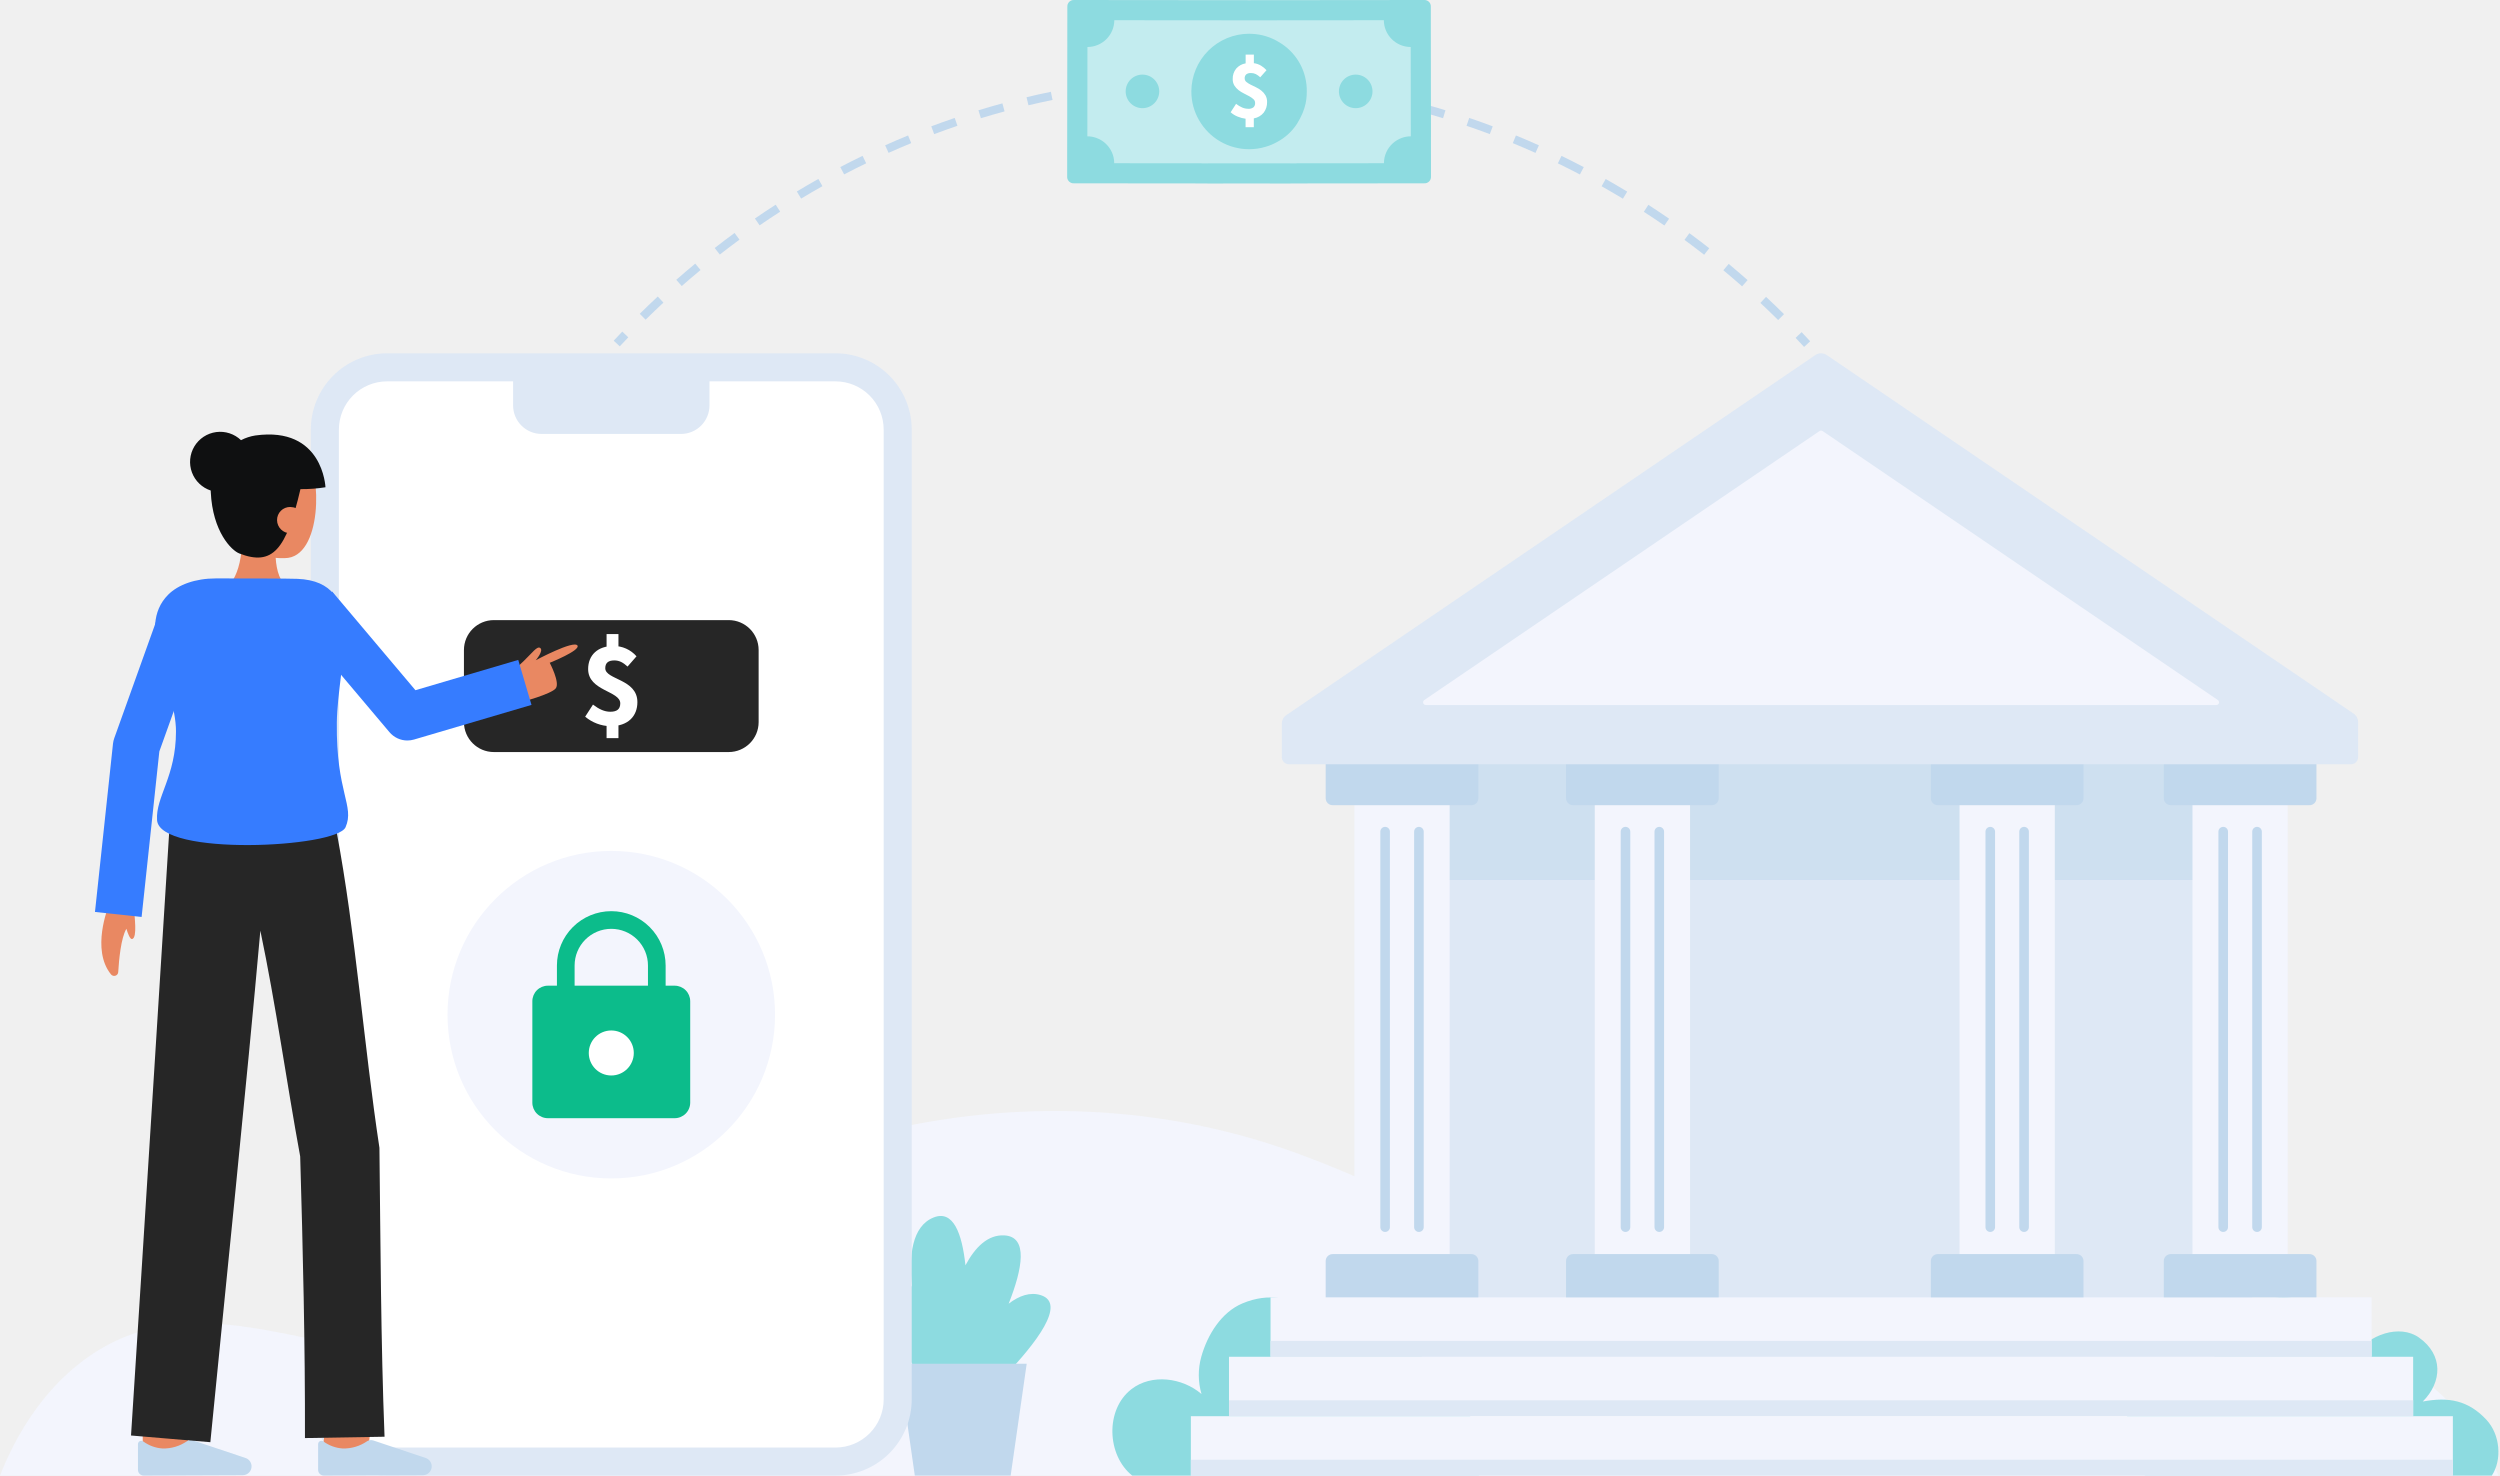
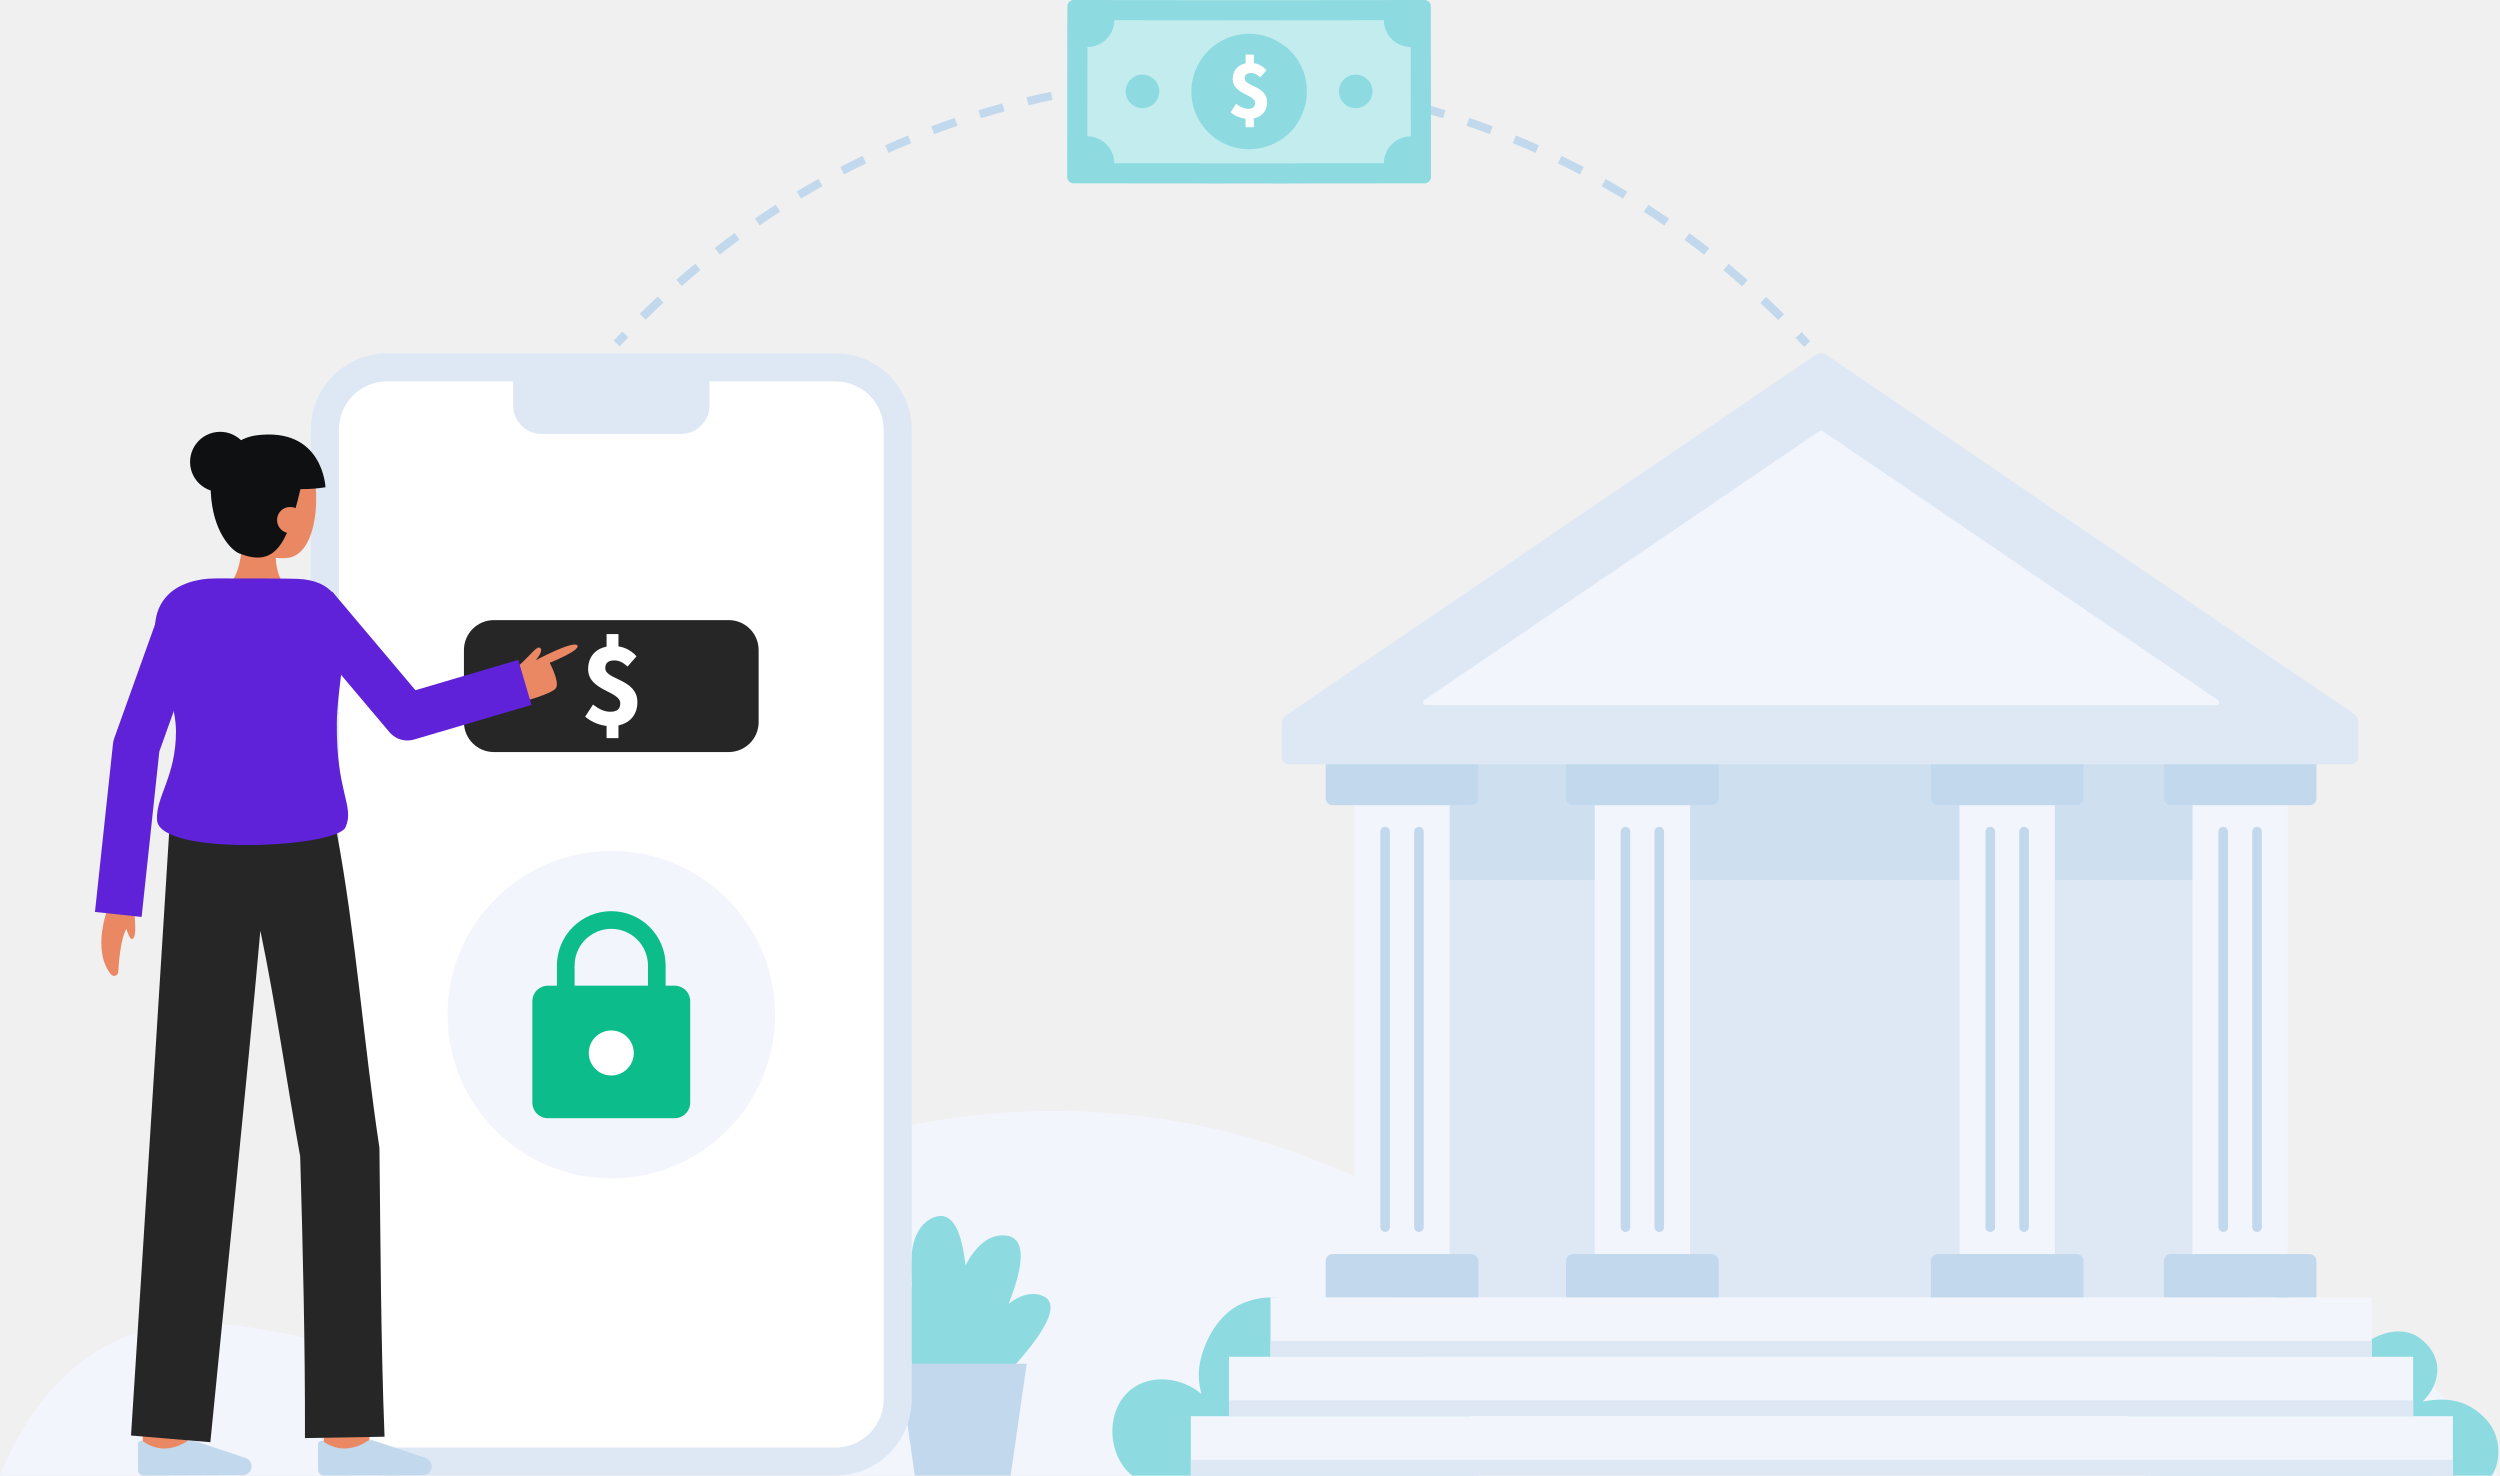
<svg xmlns="http://www.w3.org/2000/svg" width="1162" height="686" viewBox="0 0 1162 686" fill="none">
  <g clip-path="url(#clip0_1_2251)">
    <path d="M1161.27 685.862H0C12.725 653.413 36.219 625.886 69.349 617.719C117.806 605.789 169.087 638.594 217.437 626.258C244.906 619.258 266.531 598.858 289.256 581.918C374.985 518 492.468 499.109 593.912 532.941C646.939 550.616 695.256 581.526 749.575 594.667C819.815 611.667 893.27 597.567 965.504 595.246C1035.85 592.986 1136.65 621.65 1161.27 685.862Z" fill="#F3F5FD" />
    <path d="M483.867 602.023C478.867 600.387 473.735 602.223 468.826 605.958C475.293 589.628 477.962 574.878 466.906 574.213C459.17 573.749 453.244 579.683 448.742 588.121C447.159 573.286 443.074 562.221 433.923 565.89C423.877 569.917 422.349 583.719 423.873 598.161C419.447 590.785 414.682 586.671 410.355 590.998C397.442 603.911 429.138 640.298 429.138 640.298C429.138 640.298 456.401 650.656 467.015 639.548C481.4 624.493 495.808 605.932 483.867 602.023Z" fill="#8DDBE0" />
    <path d="M469.754 685.862H425.204L417.746 633.855H477.211L469.754 685.862Z" fill="#C1D8ED" />
    <path d="M687.353 685.862H526.259C514.442 676.431 513.627 655.184 525.875 645.695C535.316 638.383 549.589 640.339 558.462 647.945C556.804 642.282 556.772 636.267 558.368 630.587C561.253 620.357 567.668 609.965 577.46 605.828C602.451 595.283 620.208 617.377 623.767 629.728C630.167 620.319 644.479 615.346 653.467 621.68C664.848 629.702 664.332 642.35 655.254 651.428C667.354 649.173 676.46 650.913 684.854 659.918C691.233 666.775 692.21 678.455 687.353 685.862Z" fill="#8DDBE0" />
    <path d="M1158.2 685.862H997.109C985.292 676.431 984.477 655.184 996.725 645.695C1006.17 638.383 1020.44 640.339 1029.31 647.945C1027.65 642.282 1027.62 636.267 1029.22 630.587C1032.1 620.357 1038.52 609.965 1048.31 605.828C1073.3 595.283 1091.06 617.377 1094.62 629.728C1101.02 620.319 1115.33 615.346 1124.32 621.68C1135.7 629.702 1135.18 642.35 1126.1 651.428C1138.2 649.173 1147.31 650.913 1155.7 659.918C1162.08 666.775 1163.06 678.455 1158.2 685.862Z" fill="#8DDBE0" />
    <path d="M288.07 160.986L285.238 158.356C286.56 156.933 287.893 155.52 289.238 154.117L292.03 156.787C290.699 158.177 289.379 159.577 288.07 160.986Z" fill="#C1D8ED" />
    <path d="M300.075 148.6L297.36 145.851C300.107 143.138 302.923 140.438 305.728 137.825L308.361 140.653C305.584 143.245 302.8 145.919 300.075 148.6ZM826.488 148.759C823.782 146.076 821.003 143.398 818.225 140.798L820.866 137.977C823.666 140.601 826.478 143.306 829.209 146.016L826.488 148.759ZM316.876 132.955L314.326 130.055C317.218 127.514 320.186 124.983 323.146 122.531L325.611 125.508C322.679 127.932 319.74 130.439 316.876 132.955ZM809.733 133.087C806.871 130.562 803.938 128.05 801.018 125.623L803.488 122.652C806.438 125.103 809.399 127.639 812.288 130.189L809.733 133.087ZM334.559 118.315L332.183 115.268C335.211 112.908 338.322 110.555 341.431 108.277L343.716 111.394C340.637 113.649 337.556 115.978 334.559 118.315ZM792.086 118.42C789.086 116.07 786.007 113.736 782.945 111.485L785.234 108.372C788.326 110.646 791.434 113.003 794.467 115.372L792.086 118.42ZM353.072 104.747L350.882 101.563C354.058 99.378 357.304 97.216 360.529 95.136L362.629 98.384C359.431 100.442 356.218 102.583 353.072 104.747ZM773.599 104.826C770.467 102.664 767.257 100.518 764.058 98.449L766.158 95.204C769.388 97.294 772.632 99.461 775.795 101.646L773.599 104.826ZM372.359 92.31L370.359 89.001C373.664 87.008 377.033 85.045 380.374 83.166L382.268 86.533C378.966 88.394 375.631 90.337 372.359 92.31ZM754.33 92.364C751.06 90.387 747.73 88.439 744.421 86.575L746.321 83.209C749.66 85.092 753.029 87.059 756.332 89.056L754.33 92.364ZM392.356 81.064L390.564 77.64C393.975 75.856 397.456 74.101 400.913 72.425L402.6 75.9C399.178 77.558 395.731 79.3 392.356 81.061V81.064ZM734.339 81.095C730.958 79.323 727.51 77.583 724.092 75.923L725.78 72.447C729.235 74.124 732.717 75.882 736.132 77.672L734.339 81.095ZM413 71.053L411.421 67.526C414.938 65.952 418.521 64.415 422.07 62.956L423.539 66.53C420.023 67.974 416.477 69.5 413 71.053ZM713.694 71.066C710.211 69.506 706.663 67.981 703.147 66.535L704.616 62.961C708.17 64.422 711.755 65.961 715.274 67.539L713.694 71.066ZM434.21 62.335L432.851 58.717C436.457 57.365 440.127 56.052 443.761 54.817L445.005 58.475C441.41 59.7 437.777 61 434.21 62.335ZM692.462 62.335C688.89 60.993 685.252 59.693 681.652 58.468L682.896 54.809C686.534 56.047 690.21 57.361 693.82 58.717L692.462 62.335ZM455.915 54.951L454.784 51.257C458.462 50.131 462.206 49.05 465.914 48.042L466.927 51.772C463.259 52.769 459.554 53.839 455.915 54.951ZM670.726 54.939C667.08 53.825 663.368 52.753 659.693 51.755L660.706 48.026C664.419 49.035 668.171 50.117 671.856 51.243L670.726 54.939ZM478.031 48.939L477.131 45.181C480.872 44.288 484.675 43.443 488.437 42.67L489.214 46.455C485.5 47.218 481.733 48.054 478.031 48.937V48.939ZM648.564 48.921C644.858 48.039 641.085 47.203 637.35 46.436L638.127 42.651C641.901 43.425 645.714 44.27 649.46 45.162L648.564 48.921ZM500.475 44.321L499.815 40.514C503.598 39.858 507.445 39.253 511.25 38.714L511.791 42.541C508.026 43.073 504.218 43.673 500.475 44.321ZM626.064 44.3C622.304 43.651 618.485 43.053 614.713 42.523L615.251 38.697C619.063 39.232 622.922 39.836 626.721 40.497L626.064 44.3ZM523.156 41.119L522.736 37.278C526.558 36.86 530.436 36.497 534.258 36.2L534.558 40.052C530.774 40.346 526.938 40.706 523.156 41.119ZM603.308 41.104C599.525 40.693 595.675 40.335 591.866 40.04L592.166 36.187C596.015 36.487 599.905 36.846 603.729 37.263L603.308 41.104ZM545.986 39.34L545.805 35.48C549.647 35.301 553.545 35.18 557.393 35.12L557.452 38.984C553.645 39.043 549.787 39.163 545.986 39.34ZM580.392 39.333C576.751 39.165 573.049 39.049 569.392 38.989L568.925 38.981L568.988 35.117L569.456 35.125C573.156 35.186 576.892 35.303 580.572 35.473L580.392 39.333Z" fill="#C1D8ED" />
    <path d="M838.534 161.252C837.229 159.839 835.915 158.435 834.592 157.042L837.392 154.38C838.729 155.787 840.056 157.204 841.373 158.63L838.534 161.252Z" fill="#C1D8ED" />
    <path d="M665.124 71.812L665.046 3.134C665.072 2.717 665.009 2.3 664.861 1.909C664.714 1.519 664.486 1.164 664.192 0.868C663.897 0.571 663.543 0.341 663.154 0.192C662.764 0.042 662.347 -0.023 661.93 0L580.571 0.078L499.212 0C498.796 -0.023 498.379 0.043 497.99 0.193C497.6 0.343 497.247 0.573 496.953 0.869C496.659 1.165 496.431 1.52 496.284 1.91C496.137 2.301 496.074 2.718 496.1 3.134L496.022 71.812L496.015 82.065C495.991 82.483 496.055 82.901 496.203 83.292C496.351 83.683 496.581 84.038 496.876 84.335C497.171 84.631 497.526 84.862 497.917 85.012C498.307 85.161 498.725 85.227 499.143 85.204L513.428 85.219L561.24 85.265L561.249 85.297L580.576 85.281L599.9 85.3L599.908 85.268L647.721 85.222L662 85.2C662.418 85.223 662.836 85.157 663.226 85.008C663.617 84.858 663.971 84.627 664.267 84.331C664.562 84.034 664.791 83.679 664.939 83.288C665.088 82.897 665.152 82.479 665.127 82.061L665.124 71.812Z" fill="#8DDBE0" />
    <path opacity="0.47" d="M655.7 21.848C652.396 21.84 649.228 20.527 646.889 18.194C644.549 15.861 643.226 12.697 643.209 9.393L580.571 9.446L517.933 9.393C517.916 12.697 516.593 15.861 514.253 18.194C511.913 20.527 508.745 21.84 505.441 21.848L505.4 63.366C506.815 63.365 508.22 63.609 509.552 64.088C511.139 64.655 512.597 65.535 513.838 66.675C515.079 67.816 516.078 69.194 516.777 70.728C517.514 72.339 517.89 74.092 517.877 75.864L558.677 75.902L558.686 75.935L580.571 75.919L602.455 75.935L602.465 75.902L643.265 75.864C643.252 74.092 643.628 72.339 644.365 70.728C645.064 69.194 646.064 67.816 647.305 66.676C648.546 65.535 650.004 64.655 651.591 64.088C652.923 63.609 654.328 63.365 655.743 63.366L655.7 21.848Z" fill="white" />
    <path d="M531.009 50.278C535.317 50.278 538.81 46.785 538.81 42.477C538.81 38.169 535.317 34.676 531.009 34.676C526.701 34.676 523.208 38.169 523.208 42.477C523.208 46.785 526.701 50.278 531.009 50.278Z" fill="#8DDBE0" />
    <path d="M630.133 50.278C634.441 50.278 637.934 46.785 637.934 42.477C637.934 38.169 634.441 34.676 630.133 34.676C625.825 34.676 622.332 38.169 622.332 42.477C622.332 46.785 625.825 50.278 630.133 50.278Z" fill="#8DDBE0" />
    <path d="M594.324 19.5C598.13 21.686 601.322 24.799 603.603 28.549C605.883 32.3 607.179 36.566 607.369 40.951C607.486 45.256 607.369 50.276 602.827 57.571C600.468 61.189 597.21 64.134 593.372 66.117C591.756 67.008 590.046 67.715 588.272 68.224C585.775 68.98 583.18 69.361 580.572 69.353C575.855 69.353 571.221 68.108 567.139 65.742C563.058 63.377 559.673 59.975 557.328 55.882C554.989 51.866 553.754 47.303 553.748 42.656C553.738 42.604 553.748 42.556 553.74 42.508C553.756 35.391 556.593 28.571 561.63 23.542C566.666 18.514 573.491 15.687 580.608 15.682C581.091 15.693 581.575 15.703 582.052 15.736C586.393 15.947 590.612 17.241 594.324 19.5Z" fill="#8DDBE0" />
    <path d="M578.943 59.126V55.178C577.688 55.02 576.46 54.694 575.292 54.208C574.081 53.733 572.966 53.044 572 52.172L574.529 48.266C575.407 48.957 576.368 49.535 577.39 49.986C578.27 50.362 579.216 50.557 580.173 50.56C581.036 50.633 581.897 50.397 582.601 49.892C582.873 49.627 583.083 49.306 583.216 48.952C583.349 48.597 583.403 48.217 583.373 47.839C583.378 47.511 583.312 47.186 583.179 46.886C583.046 46.586 582.851 46.318 582.605 46.101C582.016 45.573 581.367 45.116 580.671 44.738C579.895 44.303 579.062 43.869 578.171 43.438C577.283 43.007 576.443 42.484 575.665 41.877C574.901 41.284 574.247 40.562 573.733 39.743C573.196 38.837 572.93 37.796 572.966 36.743C572.901 34.992 573.469 33.276 574.566 31.909C575.699 30.595 577.259 29.723 578.971 29.445V25.379H582.8V29.366C583.971 29.52 585.099 29.911 586.115 30.514C587.061 31.095 587.923 31.801 588.679 32.614L585.755 35.927C585.143 35.34 584.453 34.841 583.703 34.445C583.002 34.105 582.232 33.933 581.453 33.945C580.684 33.893 579.919 34.101 579.282 34.536C579.015 34.778 578.808 35.078 578.677 35.414C578.547 35.75 578.496 36.111 578.53 36.47C578.528 36.778 578.596 37.082 578.729 37.359C578.862 37.636 579.056 37.88 579.298 38.07C579.893 38.558 580.542 38.976 581.232 39.315C582.008 39.711 582.843 40.12 583.738 40.541C584.626 40.961 585.464 41.478 586.238 42.083C587.012 42.688 587.668 43.432 588.171 44.276C588.712 45.246 588.977 46.345 588.938 47.455C588.982 49.206 588.438 50.922 587.394 52.329C586.234 53.762 584.591 54.722 582.773 55.029V59.129L578.943 59.126Z" fill="white" />
    <path d="M179.903 679.343H388.349C404.312 679.343 417.252 666.403 417.252 650.44L417.252 199.637C417.252 183.674 404.312 170.734 388.349 170.734L179.903 170.734C163.94 170.734 151 183.674 151 199.637L151 650.44C151 666.403 163.94 679.343 179.903 679.343Z" fill="white" />
    <path d="M144.48 650.44V199.64C144.49 190.248 148.224 181.244 154.865 174.603C161.505 167.962 170.508 164.225 179.9 164.214H388.349C397.74 164.225 406.744 167.96 413.384 174.601C420.025 181.242 423.76 190.246 423.771 199.637V650.437C423.76 659.828 420.025 668.832 413.384 675.472C406.744 682.113 397.74 685.848 388.349 685.859H179.9C170.51 685.848 161.507 682.113 154.867 675.473C148.227 668.833 144.491 659.83 144.48 650.44ZM179.9 177.254C173.966 177.261 168.276 179.621 164.08 183.817C159.884 188.013 157.524 193.703 157.517 199.637V650.437C157.523 656.372 159.883 662.062 164.079 666.259C168.275 670.456 173.965 672.816 179.9 672.823H388.349C394.283 672.816 399.973 670.456 404.169 666.26C408.365 662.064 410.725 656.374 410.732 650.44V199.64C410.725 193.706 408.365 188.016 404.169 183.82C399.973 179.624 394.283 177.264 388.349 177.257L179.9 177.254Z" fill="#DEE8F5" />
    <path d="M316.51 201.7H251.742C248.226 201.7 244.855 200.303 242.369 197.817C239.883 195.331 238.486 191.96 238.486 188.444V170.734H329.766V188.444C329.766 191.96 328.369 195.331 325.883 197.817C323.397 200.303 320.026 201.7 316.51 201.7Z" fill="#DEE8F5" />
    <path d="M338.702 288.225H229.548C221.866 288.225 215.638 294.453 215.638 302.135V335.643C215.638 343.325 221.866 349.553 229.548 349.553H338.702C346.384 349.553 352.612 343.325 352.612 335.643V302.135C352.612 294.453 346.384 288.225 338.702 288.225Z" fill="#262626" />
    <path d="M284.125 547.739C326.163 547.739 360.241 513.661 360.241 471.623C360.241 429.585 326.163 395.507 284.125 395.507C242.087 395.507 208.009 429.585 208.009 471.623C208.009 513.661 242.087 547.739 284.125 547.739Z" fill="#F3F5FD" />
    <path d="M313.583 458.144H309.383V448.771C309.383 442.071 306.721 435.646 301.984 430.908C297.246 426.171 290.821 423.509 284.121 423.509C277.421 423.509 270.996 426.171 266.258 430.908C261.521 435.646 258.859 442.071 258.859 448.771V458.144H254.664C253.714 458.144 252.774 458.331 251.897 458.694C251.02 459.058 250.223 459.59 249.551 460.262C248.88 460.933 248.347 461.731 247.984 462.608C247.621 463.485 247.434 464.425 247.434 465.375V512.506C247.434 513.456 247.621 514.396 247.984 515.273C248.347 516.15 248.88 516.948 249.551 517.619C250.223 518.29 251.02 518.823 251.897 519.187C252.774 519.55 253.714 519.737 254.664 519.737H313.579C314.529 519.737 315.469 519.55 316.346 519.187C317.223 518.823 318.02 518.29 318.692 517.619C319.363 516.948 319.896 516.15 320.259 515.273C320.622 514.396 320.809 513.456 320.809 512.506V465.375C320.809 463.458 320.048 461.619 318.693 460.263C317.338 458.907 315.5 458.145 313.583 458.144ZM267.076 448.771C267.076 444.249 268.872 439.912 272.07 436.715C275.267 433.517 279.604 431.721 284.126 431.721C288.648 431.721 292.985 433.517 296.182 436.715C299.38 439.912 301.176 444.249 301.176 448.771V458.144H267.076V448.771Z" fill="#0CBC8B" />
    <path d="M284.125 499.887C289.903 499.887 294.587 495.203 294.587 489.425C294.587 483.647 289.903 478.963 284.125 478.963C278.347 478.963 273.663 483.647 273.663 489.425C273.663 495.203 278.347 499.887 284.125 499.887Z" fill="white" />
    <path d="M104.567 273.4C104.567 273.4 112.609 269.946 112.609 248.819L128.774 247.172C128.774 247.172 125.442 265.84 133.008 272.472L104.567 273.4Z" fill="#E98862" />
    <path d="M104.242 239.941C104.822 246.399 107.802 252.713 113.25 255.23C119.173 258.162 125.723 259.6 132.329 259.419C149.877 259.419 149.679 219.501 142.035 211.124C134.391 202.747 109.702 205.63 105.692 218.265C103.618 224.8 103.689 233.8 104.242 239.941Z" fill="#E98862" />
    <path d="M151.278 226.48C151.278 226.48 150.172 198.03 118.663 202.412C116.346 202.776 114.103 203.513 112.021 204.594C110.504 203.141 108.679 202.048 106.681 201.397C104.684 200.745 102.566 200.551 100.484 200.829C98.401 201.108 96.408 201.851 94.652 203.005C92.897 204.158 91.423 205.692 90.34 207.492C89.258 209.293 88.594 211.314 88.399 213.406C88.204 215.497 88.482 217.606 89.213 219.576C89.944 221.546 91.108 223.325 92.621 224.784C94.133 226.242 95.954 227.341 97.949 228C97.955 228.243 97.949 228.482 97.965 228.728C98.841 247.169 107.58 255.835 111.228 257.248C126.618 263.209 133.034 255.702 139.648 227.348C143.542 227.384 147.432 227.093 151.278 226.48Z" fill="#0F1011" />
    <path d="M141.059 241.787C141.038 243.403 140.382 244.945 139.232 246.08C138.083 247.215 136.532 247.852 134.917 247.852C133.301 247.852 131.75 247.215 130.601 246.08C129.451 244.945 128.795 243.403 128.774 241.787C128.76 240.976 128.91 240.171 129.213 239.42C129.517 238.668 129.969 237.986 130.543 237.412C131.116 236.839 131.798 236.387 132.55 236.083C133.301 235.78 134.106 235.63 134.917 235.644C139.292 235.859 141.059 238.394 141.059 241.787Z" fill="#E98862" />
    <path d="M87.311 677.554C87.311 677.554 87.381 655.806 87.381 653.88H66.381C66.381 655.8 66.311 677.486 66.311 677.486L87.311 677.554Z" fill="#E98862" />
    <path d="M112.839 685.676C113.404 685.673 113.962 685.554 114.479 685.326C114.995 685.098 115.459 684.766 115.842 684.35C116.224 683.935 116.517 683.445 116.702 682.911C116.886 682.377 116.959 681.811 116.915 681.248C116.854 680.468 116.572 679.721 116.101 679.095C115.629 678.47 114.989 677.993 114.256 677.719L89.814 669.533C89.341 669.376 88.839 669.323 88.343 669.378C87.847 669.433 87.369 669.595 86.942 669.852C83.582 672.184 79.562 673.375 75.474 673.252C72.29 673.026 69.233 671.909 66.653 670.03C66.426 669.844 66.151 669.726 65.86 669.69C65.569 669.655 65.274 669.703 65.009 669.828C64.744 669.954 64.52 670.153 64.364 670.401C64.207 670.649 64.125 670.937 64.126 671.23V683.182C64.126 683.535 64.195 683.884 64.331 684.21C64.466 684.535 64.664 684.831 64.914 685.08C65.164 685.329 65.46 685.526 65.787 685.66C66.113 685.794 66.462 685.862 66.815 685.86L112.839 685.676Z" fill="#C1D8ED" />
    <path d="M170.986 675.043C173.2 656.425 173.2 654.51 173.2 653.88H152.2C152.2 653.817 152.2 653.735 152.205 653.635C152.131 655.19 151.071 664.67 150.133 672.563L170.986 675.043Z" fill="#E98862" />
    <path d="M97.767 670.335L60.9 667.22C65.392 598.505 79.288 376.429 79.288 376.429L155.365 381.129L156.147 386.459L156.414 386.38C165.334 433.666 169.13 485.892 176.361 533.514C176.87 577.614 177.01 623.806 178.735 667.786L141.741 668.416C141.858 625.488 140.792 580.571 139.529 537.516C133.217 503.18 128.275 467.246 121.014 432.574C114.67 503.981 104.45 602.133 97.767 670.335Z" fill="#262626" />
    <path d="M196.572 685.676C197.137 685.673 197.695 685.554 198.212 685.326C198.729 685.098 199.193 684.766 199.575 684.35C199.958 683.935 200.251 683.445 200.435 682.911C200.62 682.377 200.693 681.811 200.649 681.248C200.588 680.468 200.305 679.721 199.834 679.096C199.363 678.471 198.723 677.993 197.99 677.719L173.547 669.533C173.074 669.376 172.572 669.323 172.076 669.378C171.58 669.433 171.102 669.595 170.675 669.852C167.315 672.184 163.295 673.376 159.207 673.252C156.023 673.025 152.967 671.909 150.387 670.03C150.16 669.844 149.885 669.726 149.594 669.691C149.303 669.655 149.008 669.703 148.743 669.829C148.478 669.954 148.254 670.153 148.097 670.401C147.941 670.649 147.858 670.937 147.859 671.23V683.182C147.859 683.535 147.929 683.884 148.064 684.209C148.199 684.535 148.397 684.831 148.647 685.079C148.897 685.328 149.194 685.525 149.52 685.659C149.846 685.793 150.195 685.861 150.548 685.86L196.572 685.676Z" fill="#C1D8ED" />
    <path d="M50.443 421.243L62.391 422.807C62.391 425.787 63.964 435.75 61.433 436.462C60.471 436.732 59.4 433.85 58.744 431.702C56.228 435.941 55.288 446.102 54.951 451.831C54.928 452.21 54.791 452.573 54.559 452.873C54.326 453.174 54.008 453.397 53.647 453.513C53.285 453.63 52.897 453.635 52.533 453.528C52.169 453.421 51.845 453.206 51.605 452.912C42.179 441.357 50.443 421.243 50.443 421.243Z" fill="#E98862" />
-     <path d="M156.554 335.966C156.878 308.234 171.454 270.466 138.278 269.046C134.264 268.873 114.672 268.846 100.329 268.846C90.692 268.846 82.781 271.803 78.213 276.372C62.462 292.123 81.795 318.963 81.795 339.972C81.795 360.981 72.295 370.39 72.995 381.167C74.095 398.113 156.423 394.109 160.618 384.484C164.936 374.55 156.17 368.434 156.554 335.966Z" fill="#367CFF" />
-     <path d="M65.822 426.2L74.062 349.268L95.789 288.648L75.264 281.29L53.1 343.134C52.808 343.947 52.614 344.793 52.523 345.652L44.146 423.877L65.822 426.2Z" fill="#367CFF" />
+     <path d="M156.554 335.966C156.878 308.234 171.454 270.466 138.278 269.046C134.264 268.873 114.672 268.846 100.329 268.846C90.692 268.846 82.781 271.803 78.213 276.372C62.462 292.123 81.795 318.963 81.795 339.972C81.795 360.981 72.295 370.39 72.995 381.167C74.095 398.113 156.423 394.109 160.618 384.484C164.936 374.55 156.17 368.434 156.554 335.966Z" fill="#5F22D9" />
+     <path d="M65.822 426.2L74.062 349.268L95.789 288.648L75.264 281.29L53.1 343.134C52.808 343.947 52.614 344.793 52.523 345.652L44.146 423.877L65.822 426.2Z" fill="#5F22D9" />
    <path d="M242.026 326.437C242.026 326.437 256.266 322.63 258.326 319.937C260.386 317.244 255.515 308.062 255.515 308.062C255.515 308.062 269.77 302.378 268.423 300.071C266.834 297.347 249.015 306.881 249.015 306.881C249.015 306.881 252.915 302.358 251.037 301.136C250.266 300.636 249.252 301.164 246.337 304.298C243.02 307.869 237.297 312.925 237.297 312.925L242.026 326.437Z" fill="#E98862" />
-     <path d="M189.352 344.184C190.395 344.184 191.433 344.034 192.433 343.738L247.043 327.638L240.879 306.723L193.094 320.808L154.394 274.938L137.728 289L181.018 340.308C182.041 341.522 183.317 342.498 184.756 343.167C186.196 343.837 187.764 344.184 189.352 344.184Z" fill="#367CFF" />
+     <path d="M189.352 344.184C190.395 344.184 191.433 344.034 192.433 343.738L247.043 327.638L240.879 306.723L193.094 320.808L154.394 274.938L137.728 289L181.018 340.308C182.041 341.522 183.317 342.498 184.756 343.167C186.196 343.837 187.764 344.184 189.352 344.184Z" fill="#5F22D9" />
    <path d="M271.988 333.119L275.616 327.492C278.492 329.692 281.007 330.82 283.683 330.82C286.889 330.82 288.3 329.49 288.3 326.92C288.3 321.099 273.366 321.204 273.366 310.995C273.366 304.432 277.912 300.252 285.081 300.252C287.117 300.223 289.135 300.637 290.995 301.466C292.855 302.295 294.512 303.518 295.851 305.052L291.689 309.819C289.633 307.949 287.889 306.964 285.527 306.964C282.805 306.964 281.327 308.064 281.327 310.603C281.327 316.003 296.261 315.527 296.261 326.341C296.261 332.841 291.961 337.541 283.681 337.541C279.393 337.442 275.268 335.882 271.988 333.119ZM281.938 294.702H287.457V302.85H281.938V294.702ZM281.938 334.135H287.457V343.075H281.938V334.135Z" fill="white" />
    <path d="M1046.82 345.591H646.053V611.942H1046.82V345.591Z" fill="#DEE8F5" />
    <path opacity="0.55" d="M1051.3 341.315H637.309V409.006H1051.3V341.315Z" fill="#C1D8ED" />
    <path d="M1121.63 630.627H571.236V658.245H1121.63V630.627Z" fill="#F3F5FD" />
    <path d="M1102.32 603.009H590.545V630.627H1102.32V603.009Z" fill="#F3F5FD" />
    <path d="M1102.32 623.238H590.545V630.627H1102.32V623.238Z" fill="#DEE8F5" />
    <path d="M1121.63 650.856H571.236V658.245H1121.63V650.856Z" fill="#DEE8F5" />
    <path d="M1140.09 658.244H553.511V685.862H1140.09V658.244Z" fill="#F3F5FD" />
    <path d="M1140.09 678.474H553.511V685.863H1140.09V678.474Z" fill="#DEE8F5" />
    <path d="M673.802 366.352H629.513V590.58H673.802V366.352Z" fill="#F3F5FD" />
    <path d="M785.527 366.352H741.238V590.58H785.527V366.352Z" fill="#F3F5FD" />
    <path d="M1063.35 366.352H1019.07V590.58H1063.35V366.352Z" fill="#F3F5FD" />
    <path d="M616.176 345.591H687.14V371.035C687.14 371.888 686.801 372.705 686.198 373.308C685.595 373.911 684.778 374.25 683.925 374.25H619.392C618.539 374.25 617.722 373.911 617.119 373.308C616.516 372.705 616.177 371.888 616.177 371.035L616.176 345.591Z" fill="#C1D8ED" />
    <path d="M727.9 345.591H798.864V371.035C798.864 371.457 798.781 371.875 798.619 372.265C798.458 372.655 798.221 373.01 797.922 373.308C797.624 373.607 797.269 373.844 796.879 374.005C796.489 374.167 796.071 374.25 795.649 374.25H731.116C730.263 374.25 729.446 373.911 728.843 373.308C728.24 372.705 727.901 371.888 727.901 371.035L727.9 345.591Z" fill="#C1D8ED" />
    <path d="M1005.73 345.591H1076.69V371.035C1076.69 371.888 1076.35 372.705 1075.75 373.308C1075.15 373.911 1074.33 374.25 1073.48 374.25H1008.95C1008.09 374.25 1007.27 373.911 1006.67 373.308C1006.07 372.705 1005.73 371.888 1005.73 371.035L1005.73 345.591Z" fill="#C1D8ED" />
    <path d="M619.392 582.905H683.925C684.347 582.905 684.765 582.988 685.155 583.15C685.545 583.311 685.9 583.548 686.198 583.847C686.497 584.145 686.734 584.5 686.895 584.89C687.057 585.28 687.14 585.698 687.14 586.12V603.008H616.176V586.121C616.176 585.699 616.259 585.28 616.421 584.89C616.582 584.5 616.819 584.145 617.118 583.847C617.416 583.548 617.771 583.311 618.161 583.15C618.551 582.988 618.97 582.905 619.392 582.905Z" fill="#C1D8ED" />
    <path d="M731.116 582.905H795.649C796.071 582.905 796.489 582.988 796.879 583.15C797.269 583.311 797.624 583.548 797.922 583.847C798.221 584.145 798.458 584.5 798.619 584.89C798.781 585.28 798.864 585.698 798.864 586.12V603.008H727.9V586.121C727.9 585.699 727.983 585.28 728.145 584.89C728.306 584.5 728.543 584.145 728.842 583.847C729.14 583.548 729.495 583.311 729.885 583.15C730.275 582.988 730.694 582.905 731.116 582.905Z" fill="#C1D8ED" />
    <path d="M1008.95 582.905H1073.48C1073.9 582.905 1074.32 582.988 1074.71 583.15C1075.1 583.311 1075.45 583.548 1075.75 583.847C1076.05 584.145 1076.29 584.5 1076.45 584.89C1076.61 585.28 1076.69 585.698 1076.69 586.12V603.008H1005.73V586.121C1005.73 585.699 1005.81 585.28 1005.97 584.89C1006.14 584.5 1006.37 584.145 1006.67 583.847C1006.97 583.548 1007.32 583.311 1007.71 583.15C1008.1 582.988 1008.52 582.905 1008.95 582.905Z" fill="#C1D8ED" />
    <path d="M646.03 386.553C646.03 385.322 645.032 384.324 643.801 384.324C642.57 384.324 641.572 385.322 641.572 386.553V570.379C641.572 571.61 642.57 572.608 643.801 572.608C645.032 572.608 646.03 571.61 646.03 570.379V386.553Z" fill="#C1D8ED" />
    <path d="M661.743 386.553C661.743 385.322 660.745 384.324 659.514 384.324C658.283 384.324 657.285 385.322 657.285 386.553V570.379C657.285 571.61 658.283 572.608 659.514 572.608C660.745 572.608 661.743 571.61 661.743 570.379V386.553Z" fill="#C1D8ED" />
    <path d="M757.755 386.553C757.755 385.322 756.757 384.324 755.526 384.324C754.295 384.324 753.297 385.322 753.297 386.553V570.379C753.297 571.61 754.295 572.608 755.526 572.608C756.757 572.608 757.755 571.61 757.755 570.379V386.553Z" fill="#C1D8ED" />
    <path d="M773.467 386.553C773.467 385.322 772.469 384.324 771.238 384.324C770.007 384.324 769.009 385.322 769.009 386.553V570.379C769.009 571.61 770.007 572.608 771.238 572.608C772.469 572.608 773.467 571.61 773.467 570.379V386.553Z" fill="#C1D8ED" />
    <path d="M955.079 366.352H910.79V590.58H955.079V366.352Z" fill="#F3F5FD" />
    <path d="M897.452 345.591H968.416V371.035C968.416 371.888 968.077 372.705 967.474 373.308C966.871 373.911 966.054 374.25 965.201 374.25H900.668C899.815 374.25 898.998 373.911 898.395 373.308C897.792 372.705 897.453 371.888 897.453 371.035L897.452 345.591Z" fill="#C1D8ED" />
    <path d="M900.668 582.905H965.2C965.622 582.905 966.04 582.988 966.43 583.15C966.82 583.311 967.175 583.548 967.473 583.847C967.772 584.145 968.009 584.5 968.17 584.89C968.332 585.28 968.415 585.698 968.415 586.12V603.008H897.452V586.121C897.452 585.699 897.535 585.28 897.697 584.89C897.858 584.5 898.095 584.145 898.394 583.847C898.692 583.548 899.047 583.311 899.437 583.15C899.827 582.988 900.246 582.905 900.668 582.905Z" fill="#C1D8ED" />
    <path d="M927.307 386.553C927.307 385.322 926.309 384.324 925.078 384.324C923.847 384.324 922.849 385.322 922.849 386.553V570.379C922.849 571.61 923.847 572.608 925.078 572.608C926.309 572.608 927.307 571.61 927.307 570.379V386.553Z" fill="#C1D8ED" />
    <path d="M943.019 386.553C943.019 385.322 942.021 384.324 940.79 384.324C939.559 384.324 938.561 385.322 938.561 386.553V570.379C938.561 571.61 939.559 572.608 940.79 572.608C942.021 572.608 943.019 571.61 943.019 570.379V386.553Z" fill="#C1D8ED" />
    <path d="M1035.58 386.553C1035.58 385.322 1034.59 384.324 1033.35 384.324C1032.12 384.324 1031.12 385.322 1031.12 386.553V570.379C1031.12 571.61 1032.12 572.608 1033.35 572.608C1034.59 572.608 1035.58 571.61 1035.58 570.379V386.553Z" fill="#C1D8ED" />
    <path d="M1051.3 386.553C1051.3 385.322 1050.3 384.324 1049.07 384.324C1047.84 384.324 1046.84 385.322 1046.84 386.553V570.379C1046.84 571.61 1047.84 572.608 1049.07 572.608C1050.3 572.608 1051.3 571.61 1051.3 570.379V386.553Z" fill="#C1D8ED" />
    <path d="M1096.05 335.608V351.918C1096.05 352.795 1095.7 353.636 1095.08 354.256C1094.46 354.877 1093.62 355.225 1092.74 355.225H599.094C598.217 355.225 597.376 354.876 596.756 354.256C596.136 353.636 595.787 352.795 595.787 351.918V336.309C595.787 335.539 595.975 334.781 596.335 334.1C596.695 333.419 597.216 332.837 597.853 332.404L843.774 165.033C844.558 164.5 845.484 164.215 846.432 164.215C847.379 164.215 848.305 164.5 849.089 165.033L1093.99 331.703C1094.63 332.137 1095.15 332.719 1095.51 333.4C1095.86 334.08 1096.05 334.838 1096.05 335.608Z" fill="#DEE8F5" />
    <path d="M1030.14 327.7H662.726C662.454 327.7 662.189 327.613 661.97 327.452C661.752 327.291 661.59 327.063 661.51 326.804C661.43 326.544 661.435 326.265 661.525 326.008C661.615 325.752 661.785 325.531 662.01 325.378L845.716 200.348C845.927 200.205 846.176 200.128 846.431 200.128C846.686 200.128 846.935 200.205 847.146 200.348L1030.86 325.378C1031.08 325.531 1031.25 325.752 1031.34 326.008C1031.43 326.265 1031.44 326.543 1031.36 326.803C1031.28 327.063 1031.12 327.29 1030.9 327.452C1030.68 327.613 1030.41 327.7 1030.14 327.7Z" fill="#F3F5FD" />
  </g>
  <defs>
    <clipPath id="clip0_1_2251">
      <rect width="1161.27" height="685.862" fill="white" />
    </clipPath>
  </defs>
</svg>
